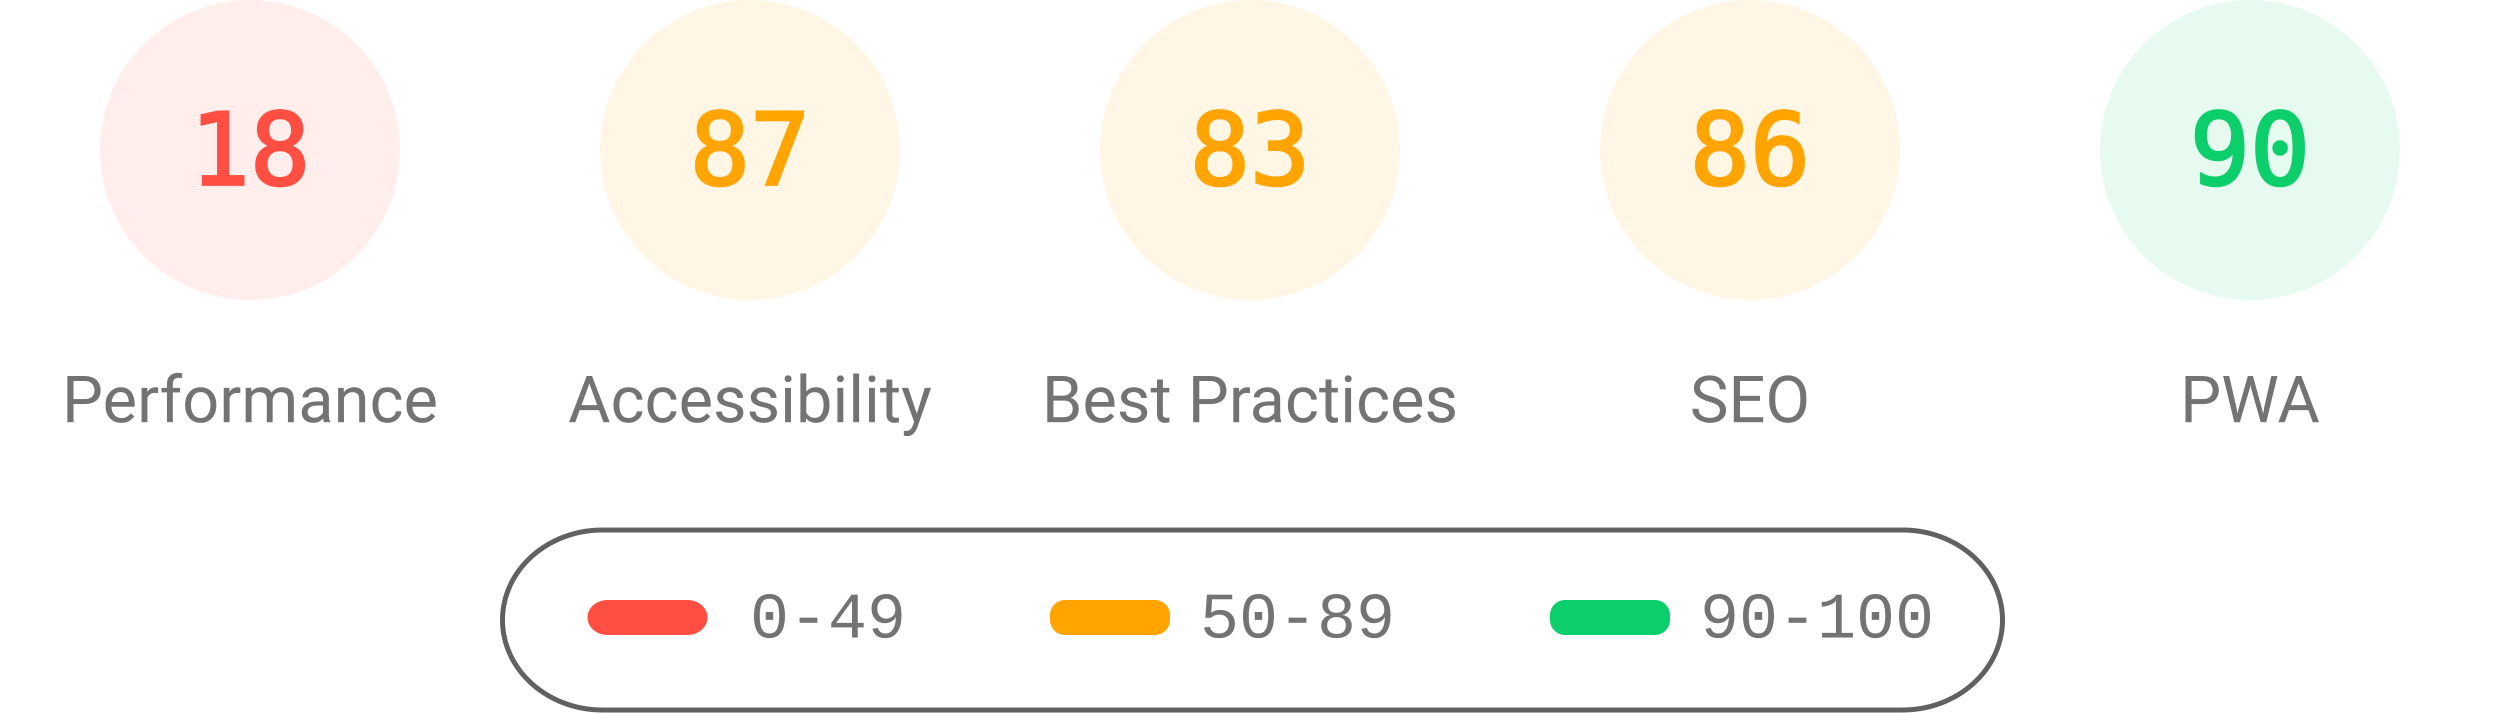
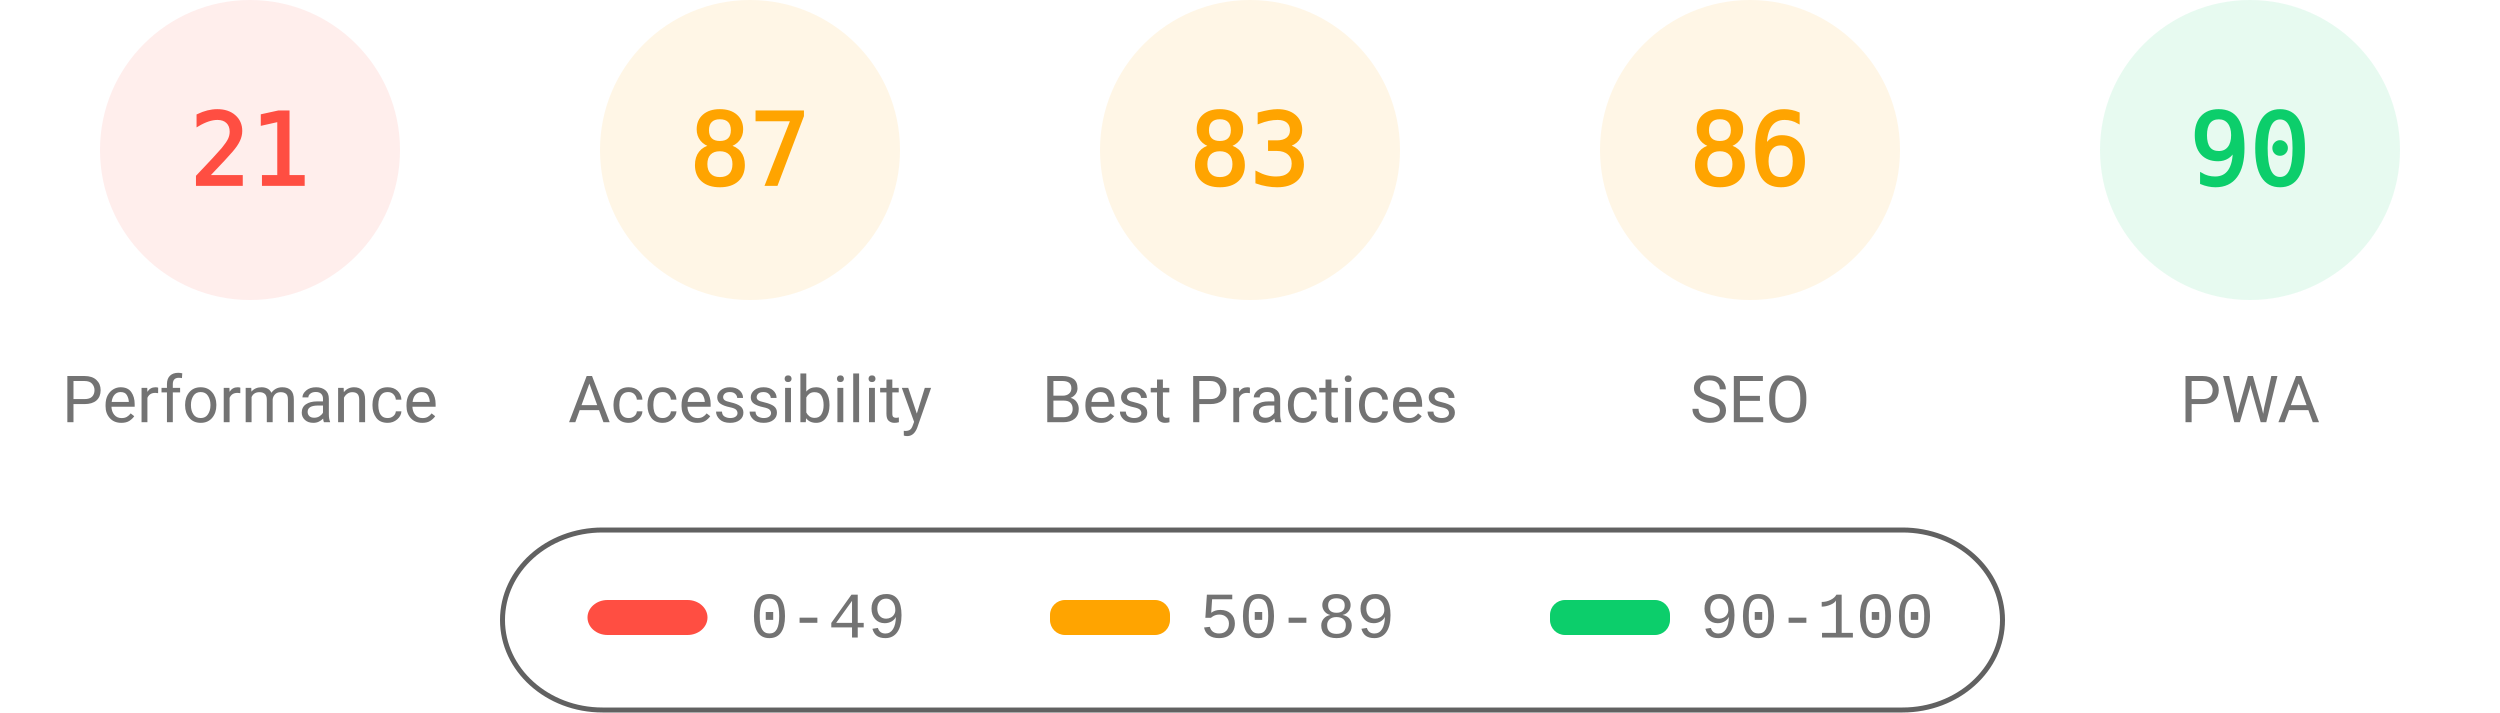
<svg xmlns="http://www.w3.org/2000/svg" fill="none" width="1000" height="285">
  <style>.gauge-base{opacity:.1}.gauge-arc{fill:none;animation-delay:250ms;stroke-linecap:round;transform:rotate(-90deg);transform-origin:100px 60px;animation:load-gauge 1s ease forwards}.guage-text{font-size:40px;font-family:monospace;text-align:center}.guage-red{color:#ff4e42;fill:#ff4e42;stroke:#ff4e42}.guage-orange{color:#ffa400;fill:#ffa400;stroke:#ffa400}.guage-green{color:#0cce6b;fill:#0cce6b;stroke:#0cce6b}.guage-undefined{color:#5c5c5c;fill:#5c5c5c;stroke:#5c5c5c}.guage-title{color:#737373;fill:#737373;stroke:none;font-size:26px;line-height:26px;font-family:Roboto,Halvetica,Arial,sans-serif}@keyframes load-gauge{from{stroke-dasharray:0 352.858}}</style>
  <svg class="guage-div guage-perf guage-red" viewBox="0 0 200 200" width="200" height="200">
    <circle class="gauge-base" r="56" cx="100" cy="60" stroke-width="8" />
-     <circle class="gauge-arc guage-arc-1" r="56" cx="100" cy="60" stroke-width="8" style="stroke-dasharray:63.334,351.858" />
-     <text class="guage-text" x="100" y="60" alignment-baseline="central" dominant-baseline="central" text-anchor="middle">18</text>
+     <circle class="gauge-arc guage-arc-1" r="56" cx="100" cy="60" stroke-width="8" style="stroke-dasharray:73.89,351.858" />
+     <text class="guage-text" x="100" y="60" alignment-baseline="central" dominant-baseline="central" text-anchor="middle">21</text>
    <text class="guage-title" x="100" y="160" alignment-baseline="central" dominant-baseline="central" text-anchor="middle">Performance</text>
  </svg>
  <svg class="guage-div guage-acc guage-orange" viewBox="0 0 200 200" width="200" height="200" x="200">
    <circle class="gauge-base" r="56" cx="100" cy="60" stroke-width="8" />
    <circle class="gauge-arc guage-arc-2" r="56" cx="100" cy="60" stroke-width="8" style="stroke-dasharray:306.116,351.858" />
    <text class="guage-text" x="100" y="60" alignment-baseline="central" dominant-baseline="central" text-anchor="middle">87</text>
    <text class="guage-title" x="100" y="160" alignment-baseline="central" dominant-baseline="central" text-anchor="middle">Accessibility</text>
  </svg>
  <svg class="guage-div guage-best guage-orange" viewBox="0 0 200 200" width="200" height="200" x="400">
    <circle class="gauge-base" r="56" cx="100" cy="60" stroke-width="8" />
    <circle class="gauge-arc guage-arc-3" r="56" cx="100" cy="60" stroke-width="8" style="stroke-dasharray:292.042,351.858" />
    <text class="guage-text" x="100" y="60" alignment-baseline="central" dominant-baseline="central" text-anchor="middle">83</text>
    <text class="guage-title" x="100" y="160" alignment-baseline="central" dominant-baseline="central" text-anchor="middle">Best Practices</text>
  </svg>
  <svg class="guage-div guage-seo guage-orange" viewBox="0 0 200 200" width="200" height="200" x="600">
    <circle class="gauge-base" r="56" cx="100" cy="60" stroke-width="8" />
    <circle class="gauge-arc guage-arc-4" r="56" cx="100" cy="60" stroke-width="8" style="stroke-dasharray:302.598,351.858" />
    <text class="guage-text" x="100" y="60" alignment-baseline="central" dominant-baseline="central" text-anchor="middle">86</text>
    <text class="guage-title" x="100" y="160" alignment-baseline="central" dominant-baseline="central" text-anchor="middle">SEO</text>
  </svg>
  <svg class="guage-div guage-pwa guage-green" viewBox="0 0 200 200" width="200" height="200" x="800">
    <circle class="gauge-base" r="56" cx="100" cy="60" stroke-width="8" />
    <circle class="gauge-arc guage-arc-4" r="56" cx="100" cy="60" stroke-width="8" style="stroke-dasharray:316.672,351.858" />
    <text class="guage-text" x="100" y="60" alignment-baseline="central" dominant-baseline="central" text-anchor="middle">90</text>
    <text class="guage-title" x="100" y="160" alignment-baseline="central" dominant-baseline="central" text-anchor="middle">PWA</text>
  </svg>
  <svg width="604" height="76" x="200" y="210">
    <path fill="none" id="canvas_background" d="M-1-1h604v80H-1z" />
    <rect fill-opacity="0" stroke="#616161" stroke-width="2" rx="40" id="svg_2" height="72" width="600" y="2" x="1" fill="#000" />
    <rect stroke="#000" rx="8" id="svg_3" height="14" width="48" y="30" x="35" stroke-opacity="null" stroke-width="0" fill="#ff4e42" />
    <rect stroke="#000" rx="6" id="svg_4" height="14" width="48" y="30" x="220" stroke-opacity="null" stroke-width="0" fill="#ffa400" />
    <rect stroke="#000" rx="6" id="svg_5" height="14" width="48" y="30" x="420" stroke-opacity="null" stroke-width="0" fill="#0cce6b" />
    <text xml:space="preserve" text-anchor="start" font-family="'Courier New', Courier, monospace" font-size="26" id="svg_6" y="45" x="100" stroke-opacity="null" stroke-width="0" stroke="#000" fill="#737373">0-49</text>
    <text xml:space="preserve" text-anchor="start" font-family="'Courier New', Courier, monospace" font-size="26" id="svg_7" y="45" x="280" stroke-opacity="null" stroke-width="0" stroke="#000" fill="#737373">50-89</text>
    <text xml:space="preserve" text-anchor="start" font-family="'Courier New', Courier, monospace" font-size="26" id="svg_8" y="45" x="480" stroke-opacity="null" stroke-width="0" stroke="#000" fill="#737373">90-100</text>
  </svg>
</svg>
